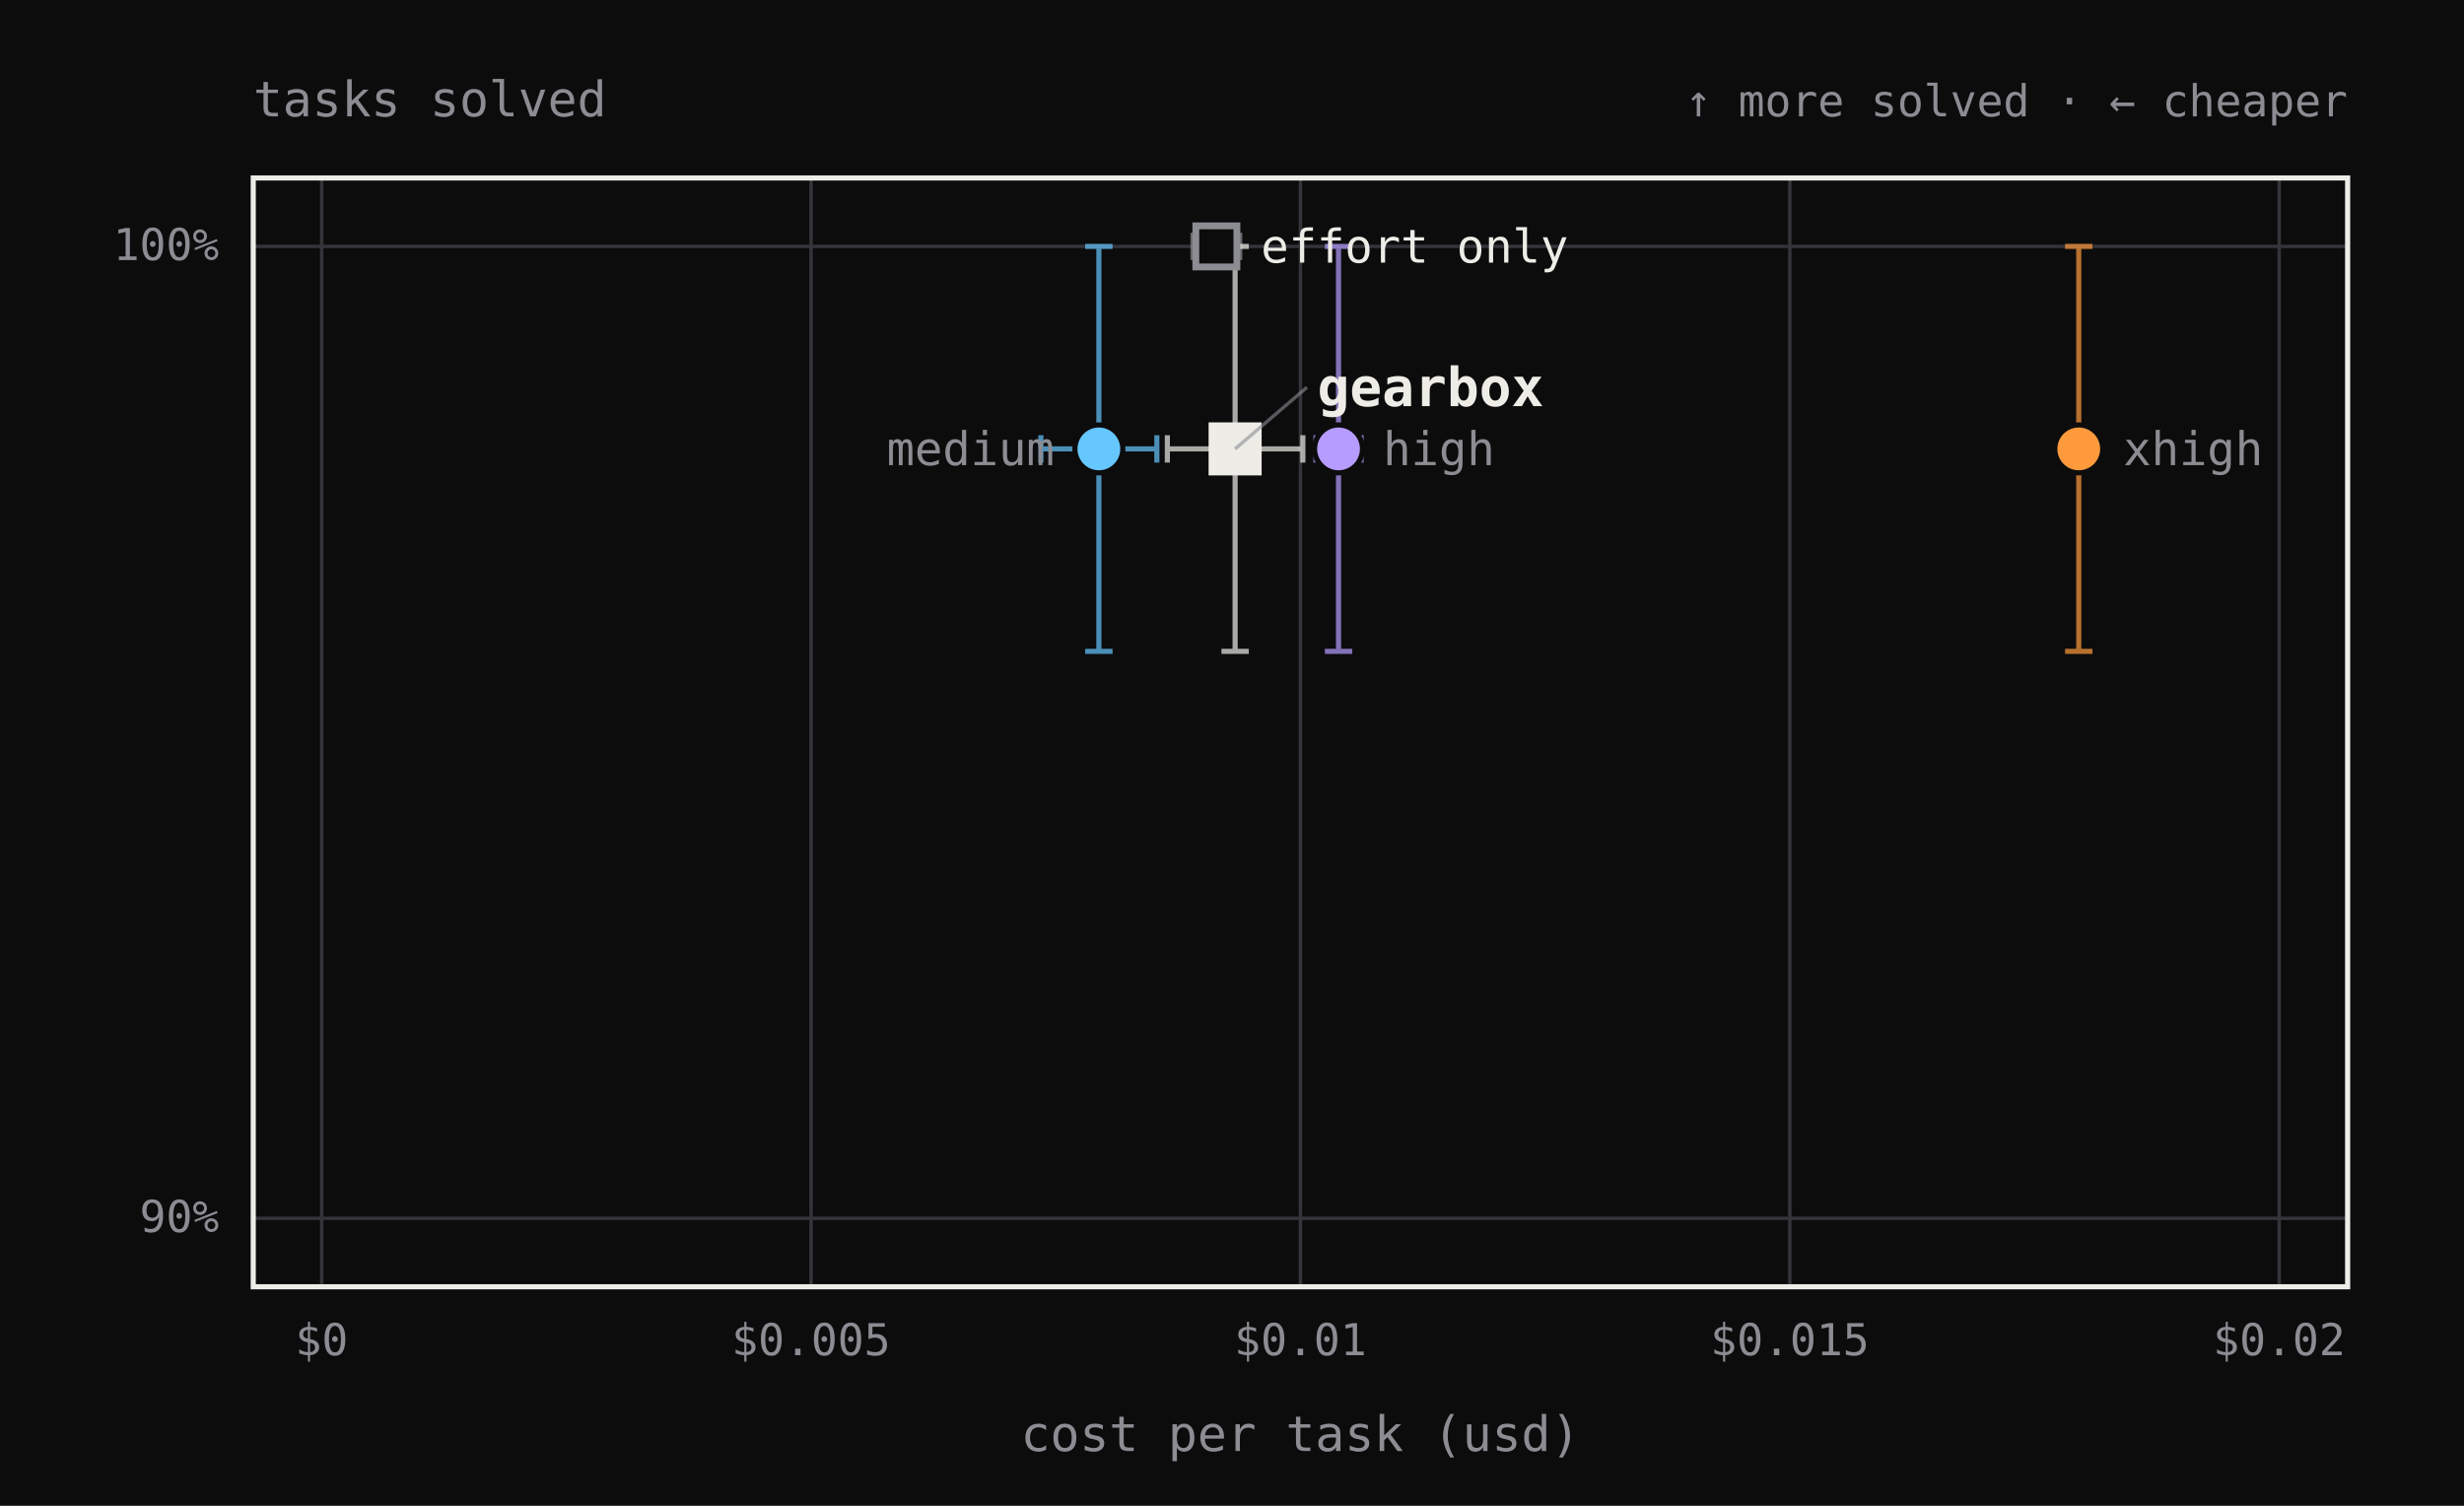
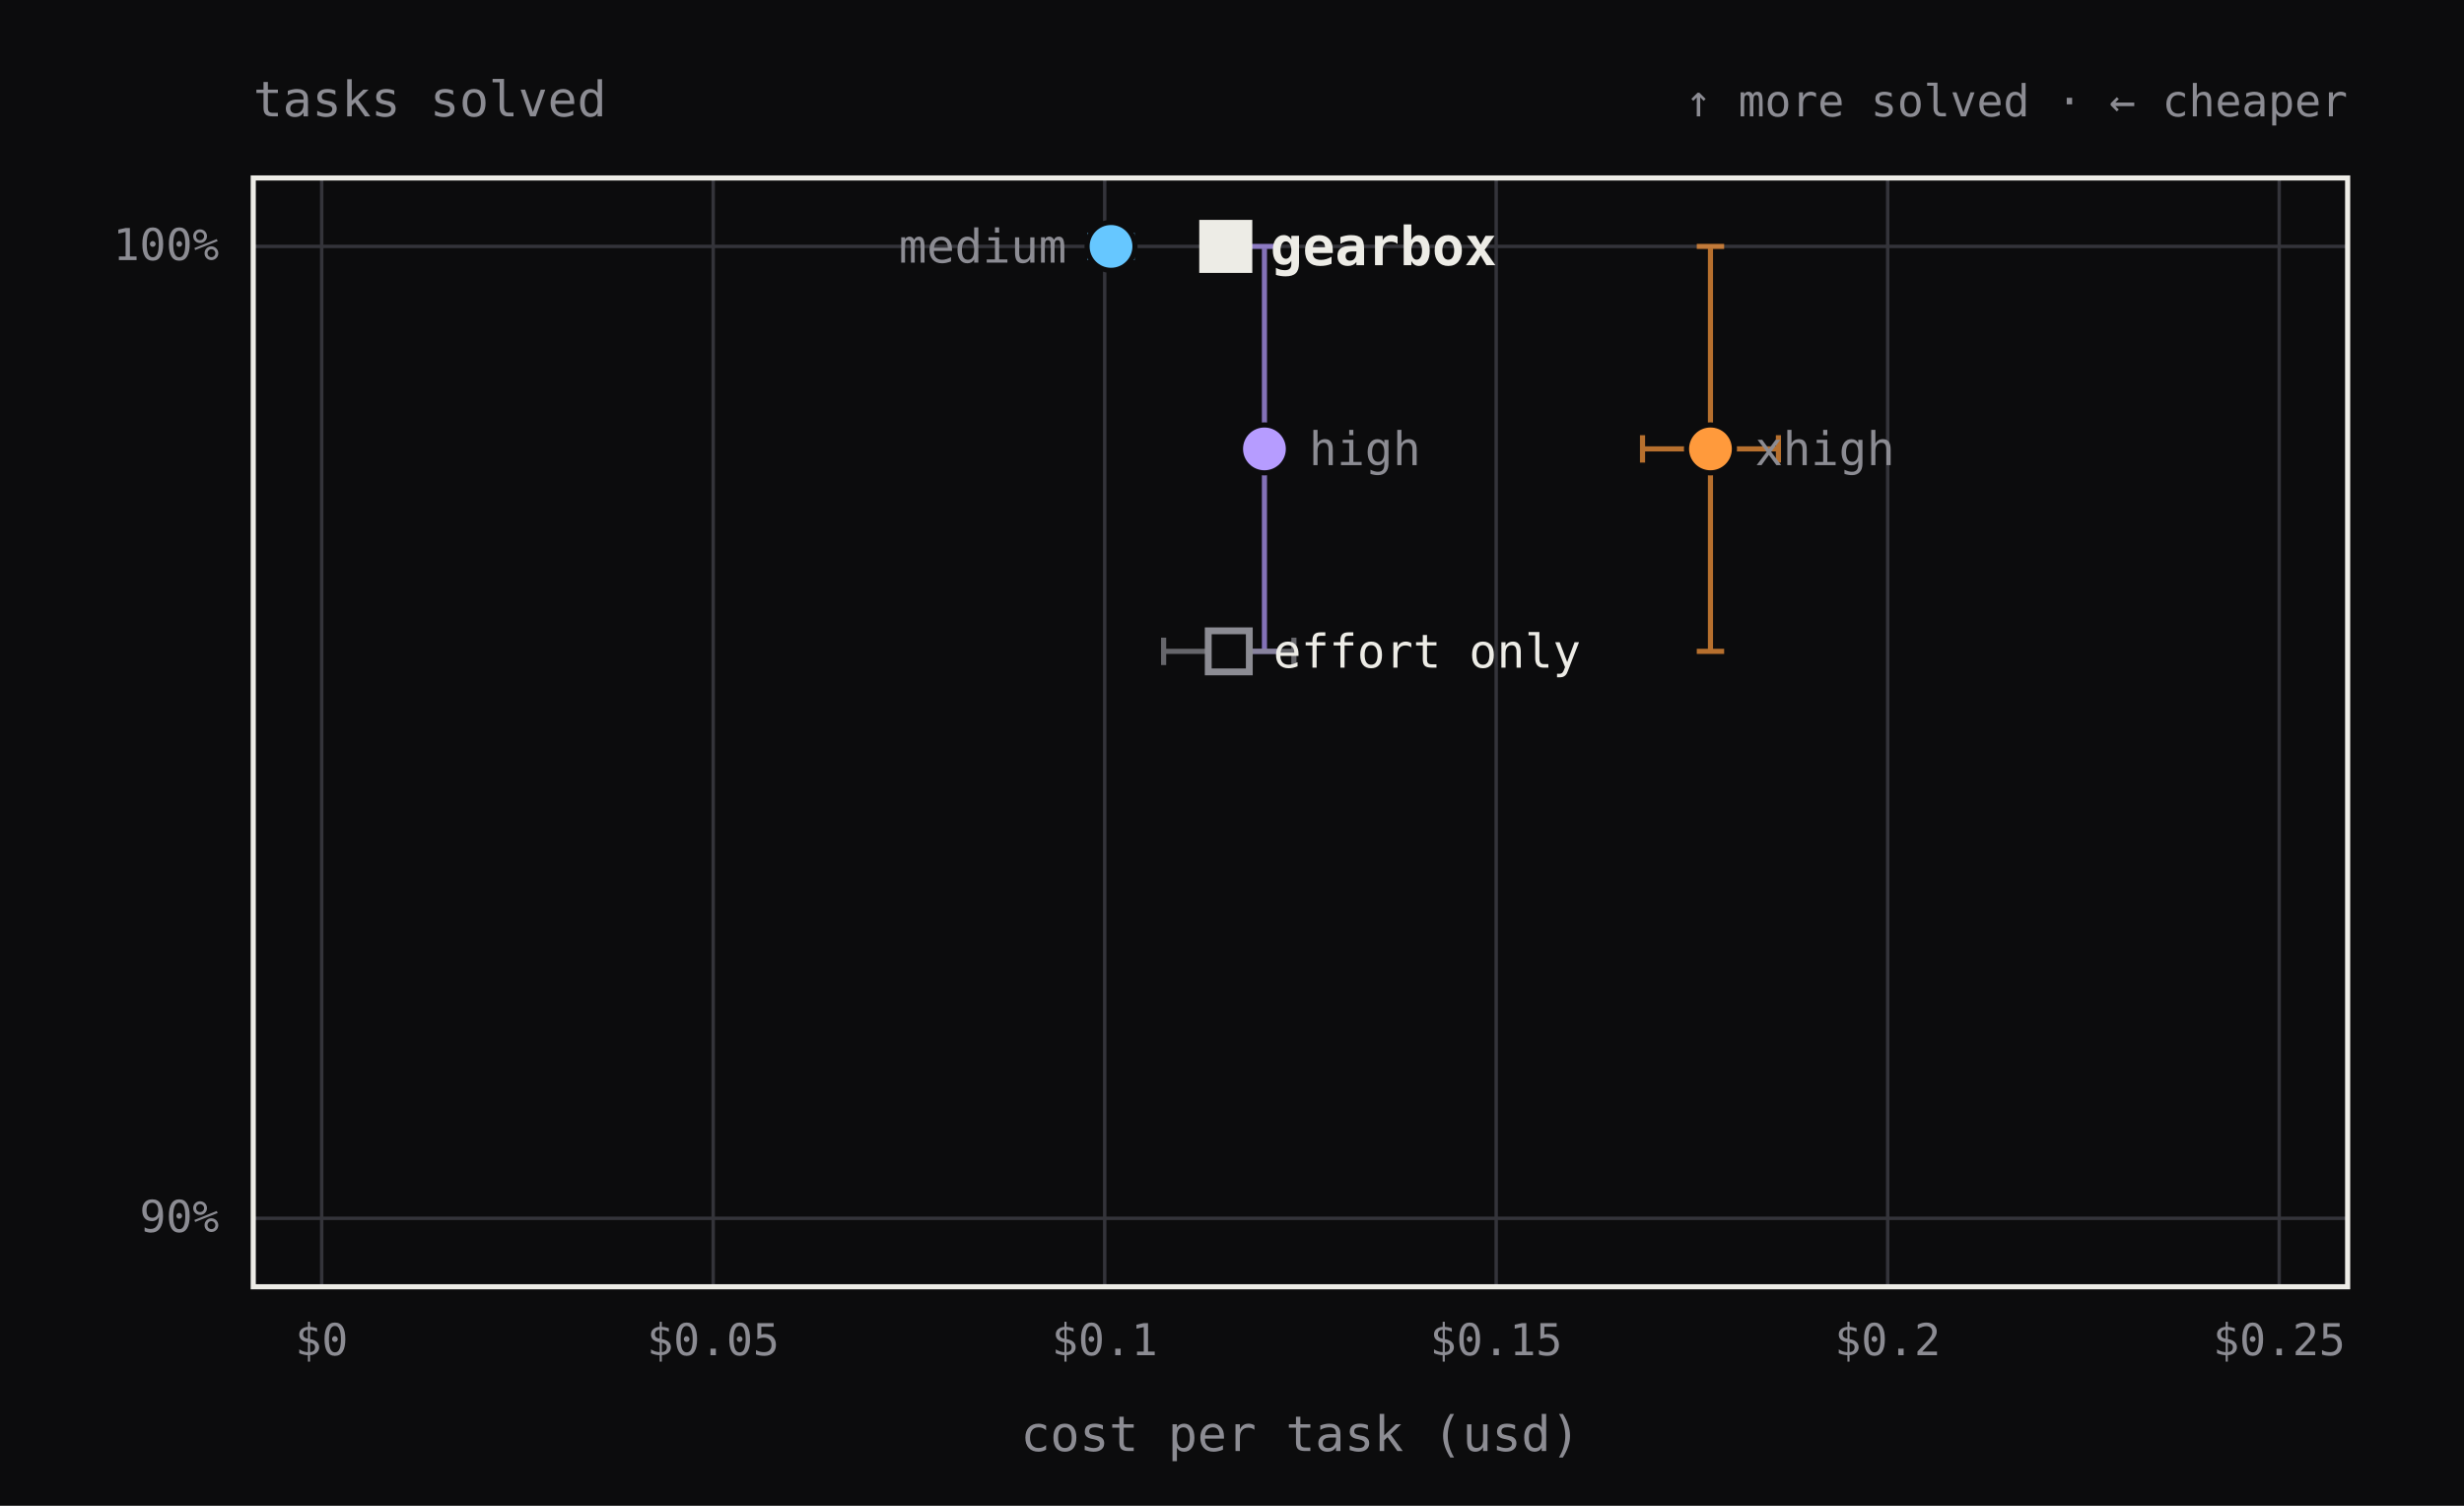
<svg xmlns="http://www.w3.org/2000/svg" width="720" height="440" viewBox="0 0 720 440" role="img" aria-label="Tasks solved vs cost per task for each setup">
  <rect width="720" height="440" fill="#0C0C0D" />
-   <path d="M74 356H686M74 72H686M94 52V376M237 52V376M380 52V376M523 52V376M666 52V376" stroke="#34343A" stroke-opacity="1" stroke-width="1" fill="none" />
+   <path d="M74 356H686M74 72H686M94 52V376M208.4 52V376M322.8 52V376M437.2 52V376M551.6 52V376M666 52V376" stroke="#34343A" stroke-opacity="1" stroke-width="1" fill="none" />
  <text x="64" y="360" font-family="ui-monospace, SFMono-Regular, Menlo, Consolas, monospace" font-size="12.86" fill="#8C8C93" text-anchor="end">90%</text>
  <text x="64" y="76" font-family="ui-monospace, SFMono-Regular, Menlo, Consolas, monospace" font-size="12.86" fill="#8C8C93" text-anchor="end">100%</text>
  <text x="94" y="396" font-family="ui-monospace, SFMono-Regular, Menlo, Consolas, monospace" font-size="12.86" fill="#8C8C93" text-anchor="middle">$0</text>
-   <text x="237" y="396" font-family="ui-monospace, SFMono-Regular, Menlo, Consolas, monospace" font-size="12.86" fill="#8C8C93" text-anchor="middle">$0.005</text>
-   <text x="380" y="396" font-family="ui-monospace, SFMono-Regular, Menlo, Consolas, monospace" font-size="12.86" fill="#8C8C93" text-anchor="middle">$0.01</text>
-   <text x="523" y="396" font-family="ui-monospace, SFMono-Regular, Menlo, Consolas, monospace" font-size="12.86" fill="#8C8C93" text-anchor="middle">$0.015</text>
-   <text x="666" y="396" font-family="ui-monospace, SFMono-Regular, Menlo, Consolas, monospace" font-size="12.86" fill="#8C8C93" text-anchor="middle">$0.02</text>
+   <text x="208.4" y="396" font-family="ui-monospace, SFMono-Regular, Menlo, Consolas, monospace" font-size="12.86" fill="#8C8C93" text-anchor="middle">$0.05</text>
+   <text x="322.8" y="396" font-family="ui-monospace, SFMono-Regular, Menlo, Consolas, monospace" font-size="12.86" fill="#8C8C93" text-anchor="middle">$0.1</text>
+   <text x="437.2" y="396" font-family="ui-monospace, SFMono-Regular, Menlo, Consolas, monospace" font-size="12.86" fill="#8C8C93" text-anchor="middle">$0.15</text>
+   <text x="551.6" y="396" font-family="ui-monospace, SFMono-Regular, Menlo, Consolas, monospace" font-size="12.86" fill="#8C8C93" text-anchor="middle">$0.2</text>
+   <text x="666" y="396" font-family="ui-monospace, SFMono-Regular, Menlo, Consolas, monospace" font-size="12.86" fill="#8C8C93" text-anchor="middle">$0.25</text>
  <rect x="74" y="52" width="612" height="324" fill="none" stroke="#EDECE6" stroke-width="1.5" />
  <text x="380" y="424" font-family="ui-monospace, SFMono-Regular, Menlo, Consolas, monospace" font-size="14.29" fill="#8C8C93" text-anchor="middle">cost per task (usd)</text>
  <text x="74" y="34" font-family="ui-monospace, SFMono-Regular, Menlo, Consolas, monospace" font-size="14.29" fill="#8C8C93" text-anchor="start">tasks solved</text>
  <text x="686" y="34" font-family="ui-monospace, SFMono-Regular, Menlo, Consolas, monospace" font-size="12.86" fill="#8C8C93" text-anchor="end">↑ more solved · ← cheaper</text>
-   <path d="M304.16 131.17H338.04M304.16 127.17V135.17M338.04 127.17V135.17M321.1 72V190.33M317.1 72H325.1M317.1 190.33H325.1" stroke="#66C7FF" stroke-opacity="0.7" stroke-width="1.5" fill="none" />
-   <path d="M384.53 131.17H397.73M384.53 127.17V135.17M397.73 127.17V135.17M391.13 72V190.33M387.13 72H395.13M387.13 190.33H395.13" stroke="#B69CFF" stroke-opacity="0.7" stroke-width="1.5" fill="none" />
-   <path d="M604.33 131.17H610.52M604.33 127.17V135.17M610.52 127.17V135.17M607.43 72V190.33M603.43 72H611.43M603.43 190.33H611.43" stroke="#FF9A3C" stroke-opacity="0.7" stroke-width="1.5" fill="none" />
-   <path d="M348.6 72H362.26M348.6 68V76M362.26 68V76M355.43 72V72M351.43 72H359.43M351.43 72H359.43" stroke="#8C8C93" stroke-opacity="0.7" stroke-width="1.5" fill="none" />
-   <path d="M341.11 131.17H380.71M341.11 127.17V135.17M380.71 127.17V135.17M360.91 72V190.33M356.91 72H364.91M356.91 190.33H364.91" stroke="#EDECE6" stroke-opacity="0.7" stroke-width="1.5" fill="none" />
-   <circle cx="321.1" cy="131.17" r="7" fill="#66C7FF" stroke="#0C0C0D" stroke-width="1.5" />
-   <circle cx="391.13" cy="131.17" r="7" fill="#B69CFF" stroke="#0C0C0D" stroke-width="1.5" />
-   <circle cx="607.43" cy="131.17" r="7" fill="#FF9A3C" stroke="#0C0C0D" stroke-width="1.5" />
-   <rect x="349.43" y="66" width="12" height="12" fill="#0C0C0D" stroke="#8C8C93" stroke-width="2" />
-   <rect x="353.91" y="124.17" width="14" height="14" fill="#EDECE6" stroke="#EDECE6" stroke-width="1.5" />
-   <path d="M360.91 131.17L381.91 113.17" stroke="#8C8C93" stroke-opacity="0.6" stroke-width="1" fill="none" />
-   <text x="384.91" y="118.67" font-family="ui-monospace, SFMono-Regular, Menlo, Consolas, monospace" font-size="15.71" fill="#EDECE6" text-anchor="start" font-weight="600">gearbox</text>
-   <text x="368.43" y="76.75" font-family="ui-monospace, SFMono-Regular, Menlo, Consolas, monospace" font-size="13.57" fill="#EDECE6" text-anchor="start">effort only</text>
-   <text x="308.1" y="135.92" font-family="ui-monospace, SFMono-Regular, Menlo, Consolas, monospace" font-size="13.57" fill="#8C8C93" text-anchor="end">medium</text>
-   <text x="404.13" y="135.92" font-family="ui-monospace, SFMono-Regular, Menlo, Consolas, monospace" font-size="13.57" fill="#8C8C93" text-anchor="start">high</text>
-   <text x="620.43" y="135.92" font-family="ui-monospace, SFMono-Regular, Menlo, Consolas, monospace" font-size="13.57" fill="#8C8C93" text-anchor="start">xhigh</text>
+   <path d="M318.48 72H330.82M318.48 68V76M330.82 68V76M324.65 72V72M320.65 72H328.65M320.65 72H328.65" stroke="#66C7FF" stroke-opacity="0.7" stroke-width="1.5" fill="none" />
+   <path d="M365.77 131.17H373.19M365.77 127.17V135.17M373.19 127.17V135.17M369.48 72V190.33M365.48 72H373.48M365.48 190.33H373.48" stroke="#B69CFF" stroke-opacity="0.7" stroke-width="1.5" fill="none" />
+   <path d="M479.96 131.17H519.67M479.96 127.17V135.17M519.67 127.17V135.17M499.81 72V190.33M495.81 72H503.81M495.81 190.33H503.81" stroke="#FF9A3C" stroke-opacity="0.7" stroke-width="1.5" fill="none" />
+   <path d="M340.02 190.33H378.09M340.02 186.33V194.33M378.09 186.33V194.33M359.06 190.33V190.33M355.06 190.33H363.06M355.06 190.33H363.06" stroke="#8C8C93" stroke-opacity="0.7" stroke-width="1.5" fill="none" />
+   <path d="M357.63 72H358.72M357.63 68V76M358.72 68V76M358.18 72V72M354.18 72H362.18M354.18 72H362.18" stroke="#EDECE6" stroke-opacity="0.7" stroke-width="1.5" fill="none" />
+   <circle cx="324.65" cy="72" r="7" fill="#66C7FF" stroke="#0C0C0D" stroke-width="1.5" />
+   <circle cx="369.48" cy="131.17" r="7" fill="#B69CFF" stroke="#0C0C0D" stroke-width="1.5" />
+   <circle cx="499.81" cy="131.17" r="7" fill="#FF9A3C" stroke="#0C0C0D" stroke-width="1.5" />
+   <rect x="353.06" y="184.33" width="12" height="12" fill="#0C0C0D" stroke="#8C8C93" stroke-width="2" />
+   <rect x="351.18" y="65" width="14" height="14" fill="#EDECE6" stroke="#EDECE6" stroke-width="1.5" />
+   <text x="371.18" y="77.5" font-family="ui-monospace, SFMono-Regular, Menlo, Consolas, monospace" font-size="15.71" fill="#EDECE6" text-anchor="start" font-weight="600">gearbox</text>
+   <text x="372.06" y="195.08" font-family="ui-monospace, SFMono-Regular, Menlo, Consolas, monospace" font-size="13.57" fill="#EDECE6" text-anchor="start">effort only</text>
+   <text x="311.65" y="76.75" font-family="ui-monospace, SFMono-Regular, Menlo, Consolas, monospace" font-size="13.57" fill="#8C8C93" text-anchor="end">medium</text>
+   <text x="382.48" y="135.92" font-family="ui-monospace, SFMono-Regular, Menlo, Consolas, monospace" font-size="13.57" fill="#8C8C93" text-anchor="start">high</text>
+   <text x="512.81" y="135.92" font-family="ui-monospace, SFMono-Regular, Menlo, Consolas, monospace" font-size="13.57" fill="#8C8C93" text-anchor="start">xhigh</text>
</svg>
